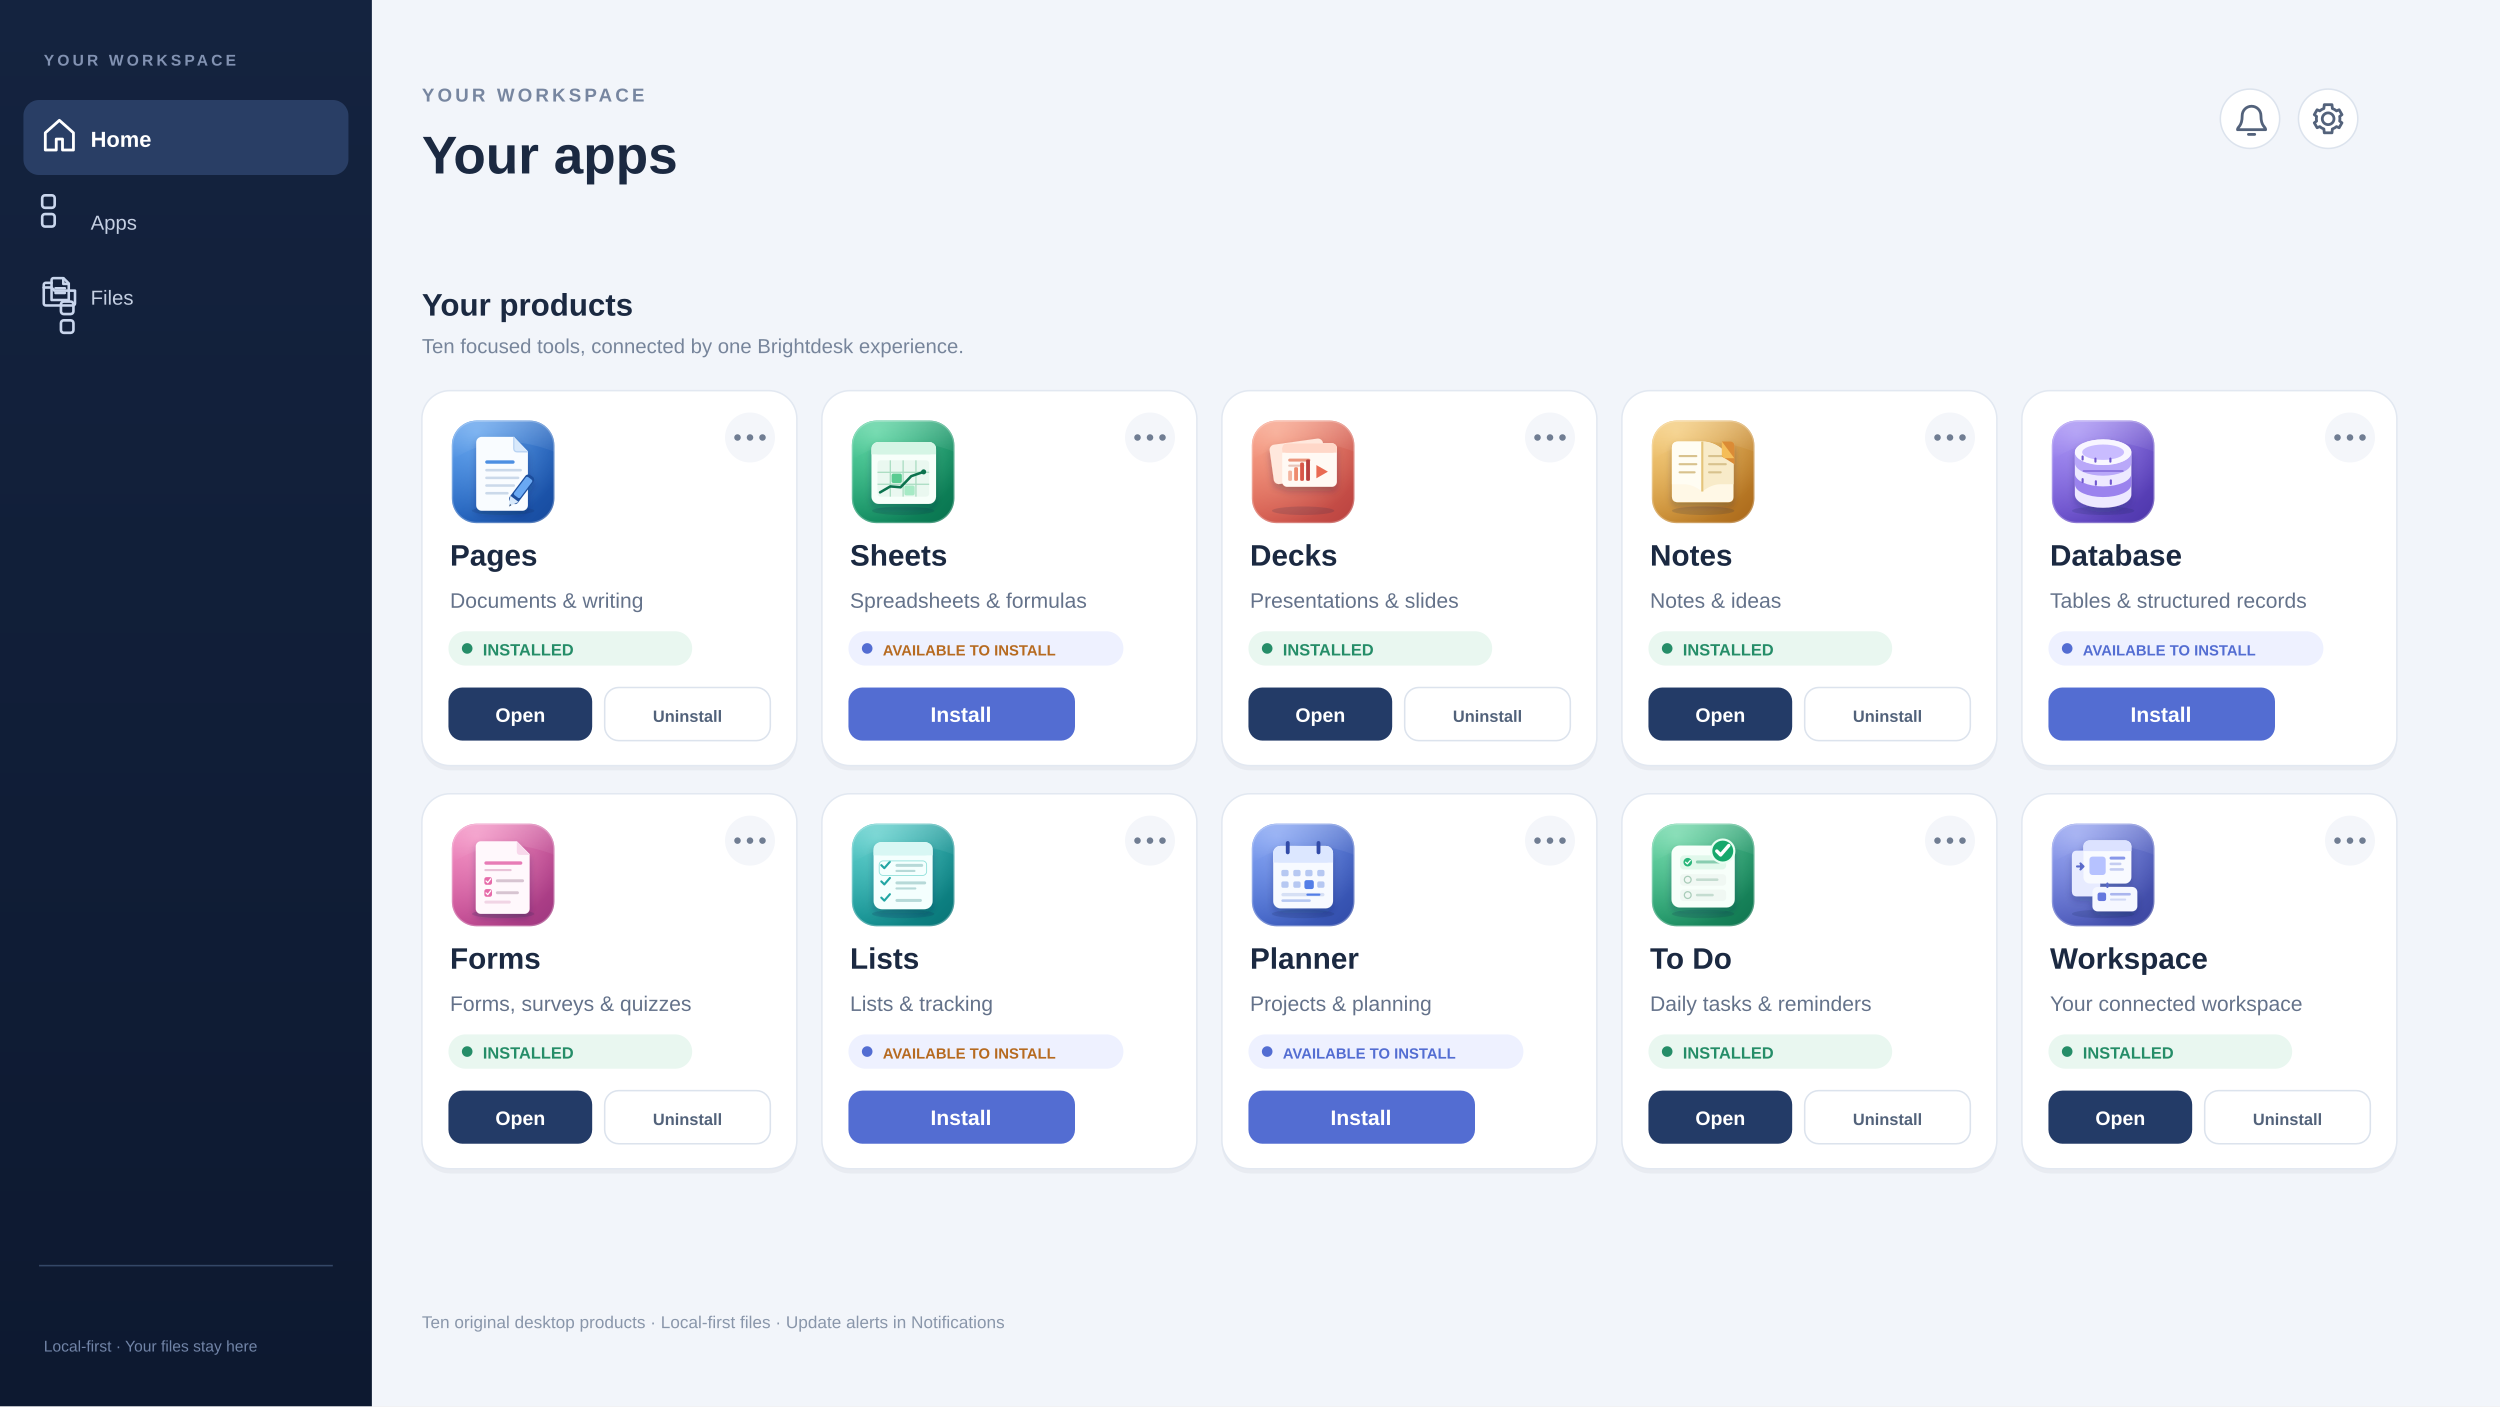
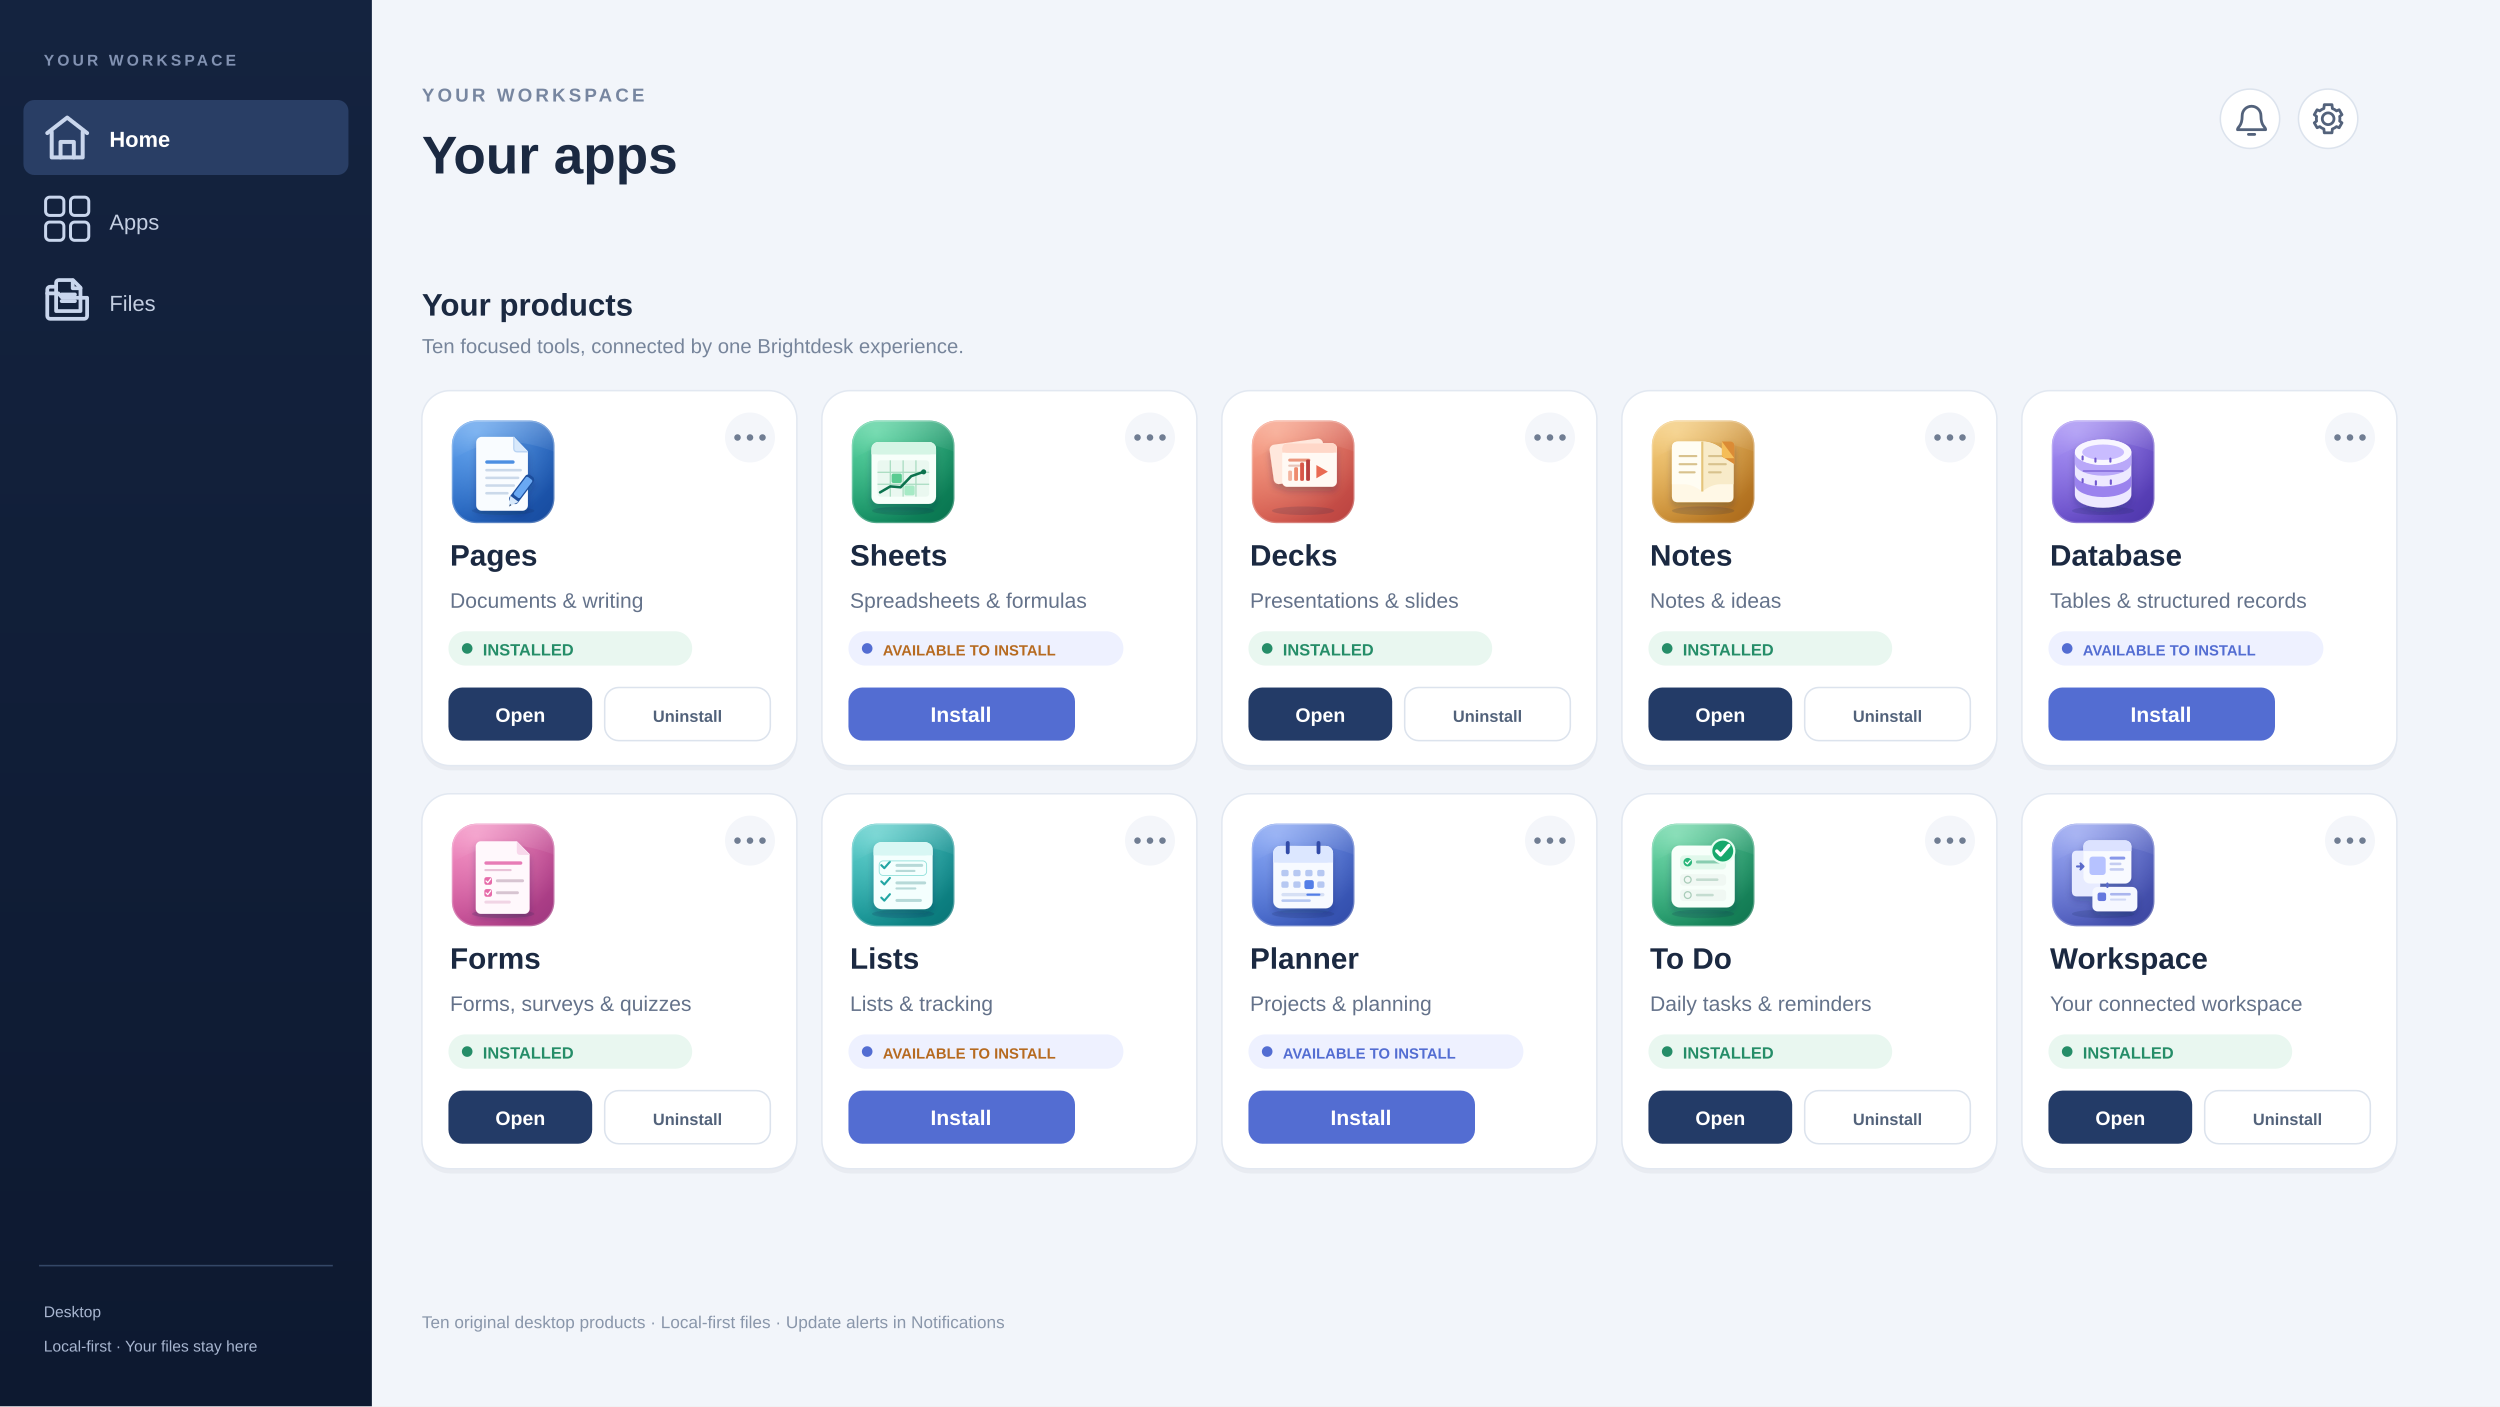
<svg xmlns="http://www.w3.org/2000/svg" width="1600" height="900" viewBox="0 0 1600 900" role="img" aria-labelledby="title desc">
  <defs>
    <linearGradient id="side" x1="0" y1="0" x2="0" y2="1">
      <stop stop-color="#14233F" />
      <stop offset="1" stop-color="#0D1930" />
    </linearGradient>
    <linearGradient id="banner" x1="0" y1="0" x2="1" y2="1">
      <stop stop-color="#E8F0FF" />
      <stop offset="1" stop-color="#F0ECFF" />
    </linearGradient>
    <filter id="shadow" x="-20%" y="-20%" width="140%" height="140%">
      <feDropShadow dx="0" dy="7" stdDeviation="14" flood-color="#1A2B4B" flood-opacity=".09" />
    </filter>
  </defs>
  <rect width="1600" height="900" fill="#F2F5FA" />
  <rect width="238" height="900" fill="url(#side)" />
  <text x="28" y="42" font-family="Arial, sans-serif" font-size="10" font-weight="700" letter-spacing="2" fill="#8292B2">YOUR WORKSPACE</text>
  <g id="sidebar-home">
-     <rect x="15" y="64" width="208" height="48" rx="10" fill="#293E65" />
-     <path d="M29 85l9-8 9 8v11h-7v-7h-4v7h-7z" fill="none" stroke="#FFFFFF" stroke-width="1.8" stroke-linecap="round" stroke-linejoin="round" />
-     <text x="58" y="94" font-family="Arial, sans-serif" font-size="14" font-weight="700" fill="#FFFFFF">Home</text>
+     <rect x="15" y="64" width="208" height="48" rx="7" fill="#293E65" />
+     <g id="home-navigation-icon" transform="translate(26 71) scale(1.4167)" fill="none" stroke="#C9D6ED" stroke-width="1.8" stroke-linecap="round" stroke-linejoin="round">
+       <path d="m3 10 9-7 9 7" />
+       <path d="M5 9.5V21h14V9.5" />
+       <path d="M9 21v-7h6v7" />
+     </g>
+     <text x="70" y="94" font-family="Arial, sans-serif" font-size="14" font-weight="700" fill="#FFFFFF">Home</text>
  </g>
  <g id="sidebar-applications">
-     <g id="apps-launcher-icon" fill="none" stroke="#C9D6ED" stroke-width="1.7">
-       <rect x="27" y="125" width="8" height="8" rx="1.8" />
-       <rect x="39" y="193" width="8" height="8" rx="1.8" />
-       <rect x="27" y="137" width="8" height="8" rx="1.8" />
-       <rect x="39" y="205" width="8" height="8" rx="1.8" />
-     </g>
-     <text x="58" y="147" font-family="Arial, sans-serif" font-size="13" fill="#C4CFE2">Apps</text>
+     <g id="apps-launcher-icon" transform="translate(26 123) scale(1.0625)" fill="none" stroke="#C9D6ED" stroke-width="1.8">
+       <rect x="3" y="3" width="11" height="11" rx="2.5" />
+       <rect x="18" y="3" width="11" height="11" rx="2.5" />
+       <rect x="3" y="18" width="11" height="11" rx="2.5" />
+       <rect x="18" y="18" width="11" height="11" rx="2.5" />
+     </g>
+     <text x="70" y="147" font-family="Arial, sans-serif" font-size="14" fill="#C4CFE2">Apps</text>
  </g>
  <g id="sidebar-files">
-     <g id="files-folder-documents-icon" transform="translate(26 175)" fill="none" stroke="#C9D6ED" stroke-width="1.65" stroke-linecap="round" stroke-linejoin="round">
+     <g id="files-folder-documents-icon" transform="translate(26 175) scale(1.4167)" fill="none" stroke="#C9D6ED" stroke-width="1.7" stroke-linecap="round" stroke-linejoin="round">
      <path data-role="document-stack" d="M7 8V4.2A1.2 1.2 0 0 1 8.2 3h6.4L18 6.4V17H7z" />
      <path d="M14.5 3.2v3.5H18M9.5 9.5h6M9.5 12.5h6" />
-       <path d="M2 9h5l1.8 2H22v8.2a1.3 1.3 0 0 1-1.3 1.3H3.3A1.3 1.3 0 0 1 2 19.2z" />
-       <path d="M2 9V7.3A1.3 1.3 0 0 1 3.3 6H7" />
-     </g>
-     <text x="58" y="195" font-family="Arial, sans-serif" font-size="13" fill="#C4CFE2">Files</text>
+       <path d="M3 9h5l1.8 2H21v8.2a1.3 1.3 0 0 1-1.3 1.3H4.3A1.3 1.3 0 0 1 3 19.2z" />
+       <path d="M3 9V7.3A1.3 1.3 0 0 1 4.3 6H7" />
+     </g>
+     <text x="70" y="199" font-family="Arial, sans-serif" font-size="14" fill="#C4CFE2">Files</text>
  </g>
  <path d="M25 810h188" stroke="#344766" />
-   <text x="28" y="865" font-family="Arial, sans-serif" font-size="10" fill="#7184A7">Local-first · Your files stay here</text>
+   <text x="28" y="843" font-family="Arial, sans-serif" font-size="10" fill="#A8B6D0">Desktop</text>
+   <text x="28" y="865" font-family="Arial, sans-serif" font-size="10" fill="#A8B6D0">Local-first · Your files stay here</text>
  <text x="270" y="65" font-family="Arial, sans-serif" font-size="12" font-weight="700" letter-spacing="2" fill="#7786A0">YOUR WORKSPACE</text>
  <text x="270" y="111" font-family="Arial, sans-serif" font-size="34" font-weight="700" fill="#1B2941">Your apps</text>
  <text x="270" y="202" font-family="Arial, sans-serif" font-size="20" font-weight="700" fill="#1B2941">Your products</text>
  <text x="270" y="226" font-family="Arial, sans-serif" font-size="13" fill="#77859B">Ten focused tools, connected by one Brightdesk experience.</text>
  <circle cx="1440" cy="76" r="19" fill="#FFFFFF" stroke="#DCE3ED" />
  <g id="notifications-bell" transform="translate(1429 65)" fill="none" stroke="#53627B" stroke-width="1.8" stroke-linecap="round" stroke-linejoin="round">
    <path d="M18 9a6 6 0 0 0-12 0c0 7-3 7-3 9h18c0-2-3-2-3-9Z" />
    <path d="M10 21h4" />
  </g>
  <circle cx="1490" cy="76" r="19" fill="#FFFFFF" stroke="#DCE3ED" />
  <g id="settings-cogwheel" transform="translate(1478 64)" fill="none" stroke="#53627B" stroke-width="1.8" stroke-linecap="round" stroke-linejoin="round">
    <path d="M12 8.25a3.75 3.75 0 1 0 0 7.5 3.75 3.75 0 0 0 0-7.5Z" />
    <path d="M19.4 13.5a7.7 7.7 0 0 0 0-3l1.45-1.12-1.8-3.12-1.72.7a7.7 7.7 0 0 0-2.6-1.5L14.45 3h-4.9l-.28 2.46a7.7 7.7 0 0 0-2.6 1.5l-1.72-.7-1.8 3.12L4.6 10.5a7.7 7.7 0 0 0 0 3l-1.45 1.12 1.8 3.12 1.72-.7a7.7 7.7 0 0 0 2.6 1.5L9.55 21h4.9l.28-2.46a7.7 7.7 0 0 0 2.6-1.5l1.72.7 1.8-3.12L19.4 13.5Z" />
  </g>
  <g transform="translate(0 -42)">
    <g>
      <rect x="270" y="295" width="240" height="240" rx="18" fill="#14233F" opacity=".05" />
      <rect x="270" y="292" width="240" height="240" rx="18" fill="#FFFFFF" stroke="#E2E8F1" />
      <svg x="287" y="309" width="70" height="70" viewBox="0 0 256 256">
        <defs>
          <linearGradient id="pages-bg" x1="0" y1="0" x2="1" y2="1">
            <stop offset="0" stop-color="#2B76D8" />
            <stop offset="1" stop-color="#174A9D" />
          </linearGradient>
          <radialGradient id="pages-light" cx="24%" cy="12%" r="90%">
            <stop offset="0" stop-color="#8BC5FF" stop-opacity=".65" />
            <stop offset="1" stop-color="#8BC5FF" stop-opacity="0" />
          </radialGradient>
          <linearGradient id="pages-glass" x1="0" y1="0" x2="0" y2="1">
            <stop offset="0" stop-color="#fff" stop-opacity=".21" />
            <stop offset="1" stop-color="#fff" stop-opacity="0" />
          </linearGradient>
          <filter id="pages-shadow" x="-30%" y="-30%" width="160%" height="180%">
            <feDropShadow dx="0" dy="10" stdDeviation="9" flood-color="#10234A" flood-opacity=".24" />
          </filter>
        </defs>
        <rect x="8" y="8" width="240" height="240" rx="58" fill="url(#pages-bg)" />
        <rect x="8" y="8" width="240" height="240" rx="58" fill="url(#pages-light)" />
        <path d="M66 9h124a58 58 0 0 1 58 58v14C173 52 93 43 9 100V67A58 58 0 0 1 66 9z" fill="url(#pages-glass)" />
        <rect x="9.5" y="9.5" width="237" height="237" rx="56.5" fill="none" stroke="#fff" stroke-opacity=".26" stroke-width="3" />
        <ellipse cx="128" cy="219" rx="73" ry="10" fill="#10234A" opacity=".15" />
        <g filter="url(#pages-shadow)">
          <path d="M78 46h75l33 34v126a13 13 0 0 1-13 13H78a13 13 0 0 1-13-13V59a13 13 0 0 1 13-13z" fill="#F9FCFF" />
          <path d="M153 46v28a7 7 0 0 0 7 7h26z" fill="#D9E9FB" />
          <path d="M153 46v28a7 7 0 0 0 7 7h26" fill="none" stroke="#B7D2F2" stroke-width="3" />
          <rect x="86" y="101" width="69" height="8" rx="4" fill="#4D8FE2" />
          <rect x="86" y="121" width="86" height="6" rx="3" fill="#CBD9EA" />
          <rect x="86" y="139" width="80" height="6" rx="3" fill="#CBD9EA" />
          <rect x="86" y="157" width="70" height="6" rx="3" fill="#CBD9EA" />
          <rect x="86" y="175" width="55" height="6" rx="3" fill="#CBD9EA" />
          <g transform="rotate(37 171 171)">
            <rect x="158" y="130" width="24" height="78" rx="9" fill="#1C4E9C" />
            <rect x="161" y="137" width="18" height="53" rx="4" fill="#6BA9F3" />
            <path d="M158 197h24l-12 22z" fill="#D7E8FA" />
            <path d="M169 213h4l-2 6z" fill="#243D65" />
          </g>
        </g>
      </svg>
      <circle cx="480" cy="322" r="16" fill="#F4F6FA" />
      <circle cx="472" cy="322" r="2.1" fill="#707D92" />
      <circle cx="480" cy="322" r="2.1" fill="#707D92" />
      <circle cx="488" cy="322" r="2.1" fill="#707D92" />
      <text x="288" y="404" font-family="Arial, sans-serif" font-size="19" font-weight="700" fill="#1B2941">Pages</text>
      <text x="288" y="431" font-family="Arial, sans-serif" font-size="13.5" fill="#64728A">Documents &amp; writing</text>
      <rect x="287" y="446" width="156" height="22" rx="11" fill="#E9F7F0" />
      <circle cx="299" cy="457" r="3.4" fill="#258D68" />
      <text x="309" y="461.5" font-family="Arial, sans-serif" font-size="10.5" font-weight="700" fill="#258D68">INSTALLED</text>
      <rect x="287" y="482" width="92" height="34" rx="9" fill="#233B67" />
      <text x="333" y="504" text-anchor="middle" font-family="Arial, sans-serif" font-size="12.5" font-weight="700" fill="#FFFFFF">Open</text>
      <rect x="387" y="482" width="106" height="34" rx="9" fill="#FFFFFF" stroke="#DCE3ED" />
      <text x="440" y="504" text-anchor="middle" font-family="Arial, sans-serif" font-size="10.5" font-weight="700" fill="#52627A">Uninstall</text>
    </g>
    <g>
      <rect x="526" y="295" width="240" height="240" rx="18" fill="#14233F" opacity=".05" />
      <rect x="526" y="292" width="240" height="240" rx="18" fill="#FFFFFF" stroke="#E2E8F1" />
      <svg x="543" y="309" width="70" height="70" viewBox="0 0 256 256">
        <defs>
          <linearGradient id="sheets-bg" x1="0" y1="0" x2="1" y2="1">
            <stop offset="0" stop-color="#21AD78" />
            <stop offset="1" stop-color="#08724E" />
          </linearGradient>
          <radialGradient id="sheets-light" cx="24%" cy="12%" r="90%">
            <stop offset="0" stop-color="#83F0BF" stop-opacity=".65" />
            <stop offset="1" stop-color="#83F0BF" stop-opacity="0" />
          </radialGradient>
          <linearGradient id="sheets-glass" x1="0" y1="0" x2="0" y2="1">
            <stop offset="0" stop-color="#fff" stop-opacity=".21" />
            <stop offset="1" stop-color="#fff" stop-opacity="0" />
          </linearGradient>
          <filter id="sheets-shadow" x="-30%" y="-30%" width="160%" height="180%">
            <feDropShadow dx="0" dy="10" stdDeviation="9" flood-color="#10234A" flood-opacity=".24" />
          </filter>
        </defs>
        <rect x="8" y="8" width="240" height="240" rx="58" fill="url(#sheets-bg)" />
        <rect x="8" y="8" width="240" height="240" rx="58" fill="url(#sheets-light)" />
        <path d="M66 9h124a58 58 0 0 1 58 58v14C173 52 93 43 9 100V67A58 58 0 0 1 66 9z" fill="url(#sheets-glass)" />
        <rect x="9.5" y="9.5" width="237" height="237" rx="56.5" fill="none" stroke="#fff" stroke-opacity=".26" stroke-width="3" />
        <ellipse cx="128" cy="219" rx="73" ry="10" fill="#10234A" opacity=".15" />
        <g filter="url(#sheets-shadow)">
          <rect x="54" y="58" width="151" height="145" rx="17" fill="#F7FFFA" />
          <rect x="54" y="58" width="151" height="29" rx="17" fill="#D5F5E5" />
          <path d="M54 75v12h151V75" fill="#D5F5E5" />
          <rect x="68" y="101" width="121" height="85" rx="7" fill="#EAF8F0" />
          <path d="M98 101v85M128 101v85M158 101v85M68 129h121M68 157h121" stroke="#A9DCC1" stroke-width="3" />
          <rect x="101" y="132" width="24" height="22" rx="4" fill="#5ACB91" />
          <rect x="131" y="160" width="24" height="23" rx="4" fill="#A6EAC5" />
          <path d="M74 176l24-14 24 2 25-26 29-10" fill="none" stroke="#08724E" stroke-width="6" stroke-linecap="round" stroke-linejoin="round" />
          <circle cx="176" cy="128" r="6" fill="#08724E" />
        </g>
      </svg>
      <circle cx="736" cy="322" r="16" fill="#F4F6FA" />
      <circle cx="728" cy="322" r="2.1" fill="#707D92" />
      <circle cx="736" cy="322" r="2.1" fill="#707D92" />
      <circle cx="744" cy="322" r="2.1" fill="#707D92" />
      <text x="544" y="404" font-family="Arial, sans-serif" font-size="19" font-weight="700" fill="#1B2941">Sheets</text>
      <text x="544" y="431" font-family="Arial, sans-serif" font-size="13.5" fill="#64728A">Spreadsheets &amp; formulas</text>
      <rect x="543" y="446" width="176" height="22" rx="11" fill="#EEF1FF" />
      <circle cx="555" cy="457" r="3.4" fill="#536DD2" />
      <text x="565" y="461.5" font-family="Arial, sans-serif" font-size="9.5" font-weight="700" fill="#B66A20">AVAILABLE TO INSTALL</text>
      <rect x="543" y="482" width="145" height="34" rx="9" fill="#536DD2" />
      <text x="615" y="504" text-anchor="middle" font-family="Arial, sans-serif" font-size="13.5" font-weight="700" fill="#FFFFFF">Install</text>
    </g>
    <g>
      <rect x="782" y="295" width="240" height="240" rx="18" fill="#14233F" opacity=".05" />
      <rect x="782" y="292" width="240" height="240" rx="18" fill="#FFFFFF" stroke="#E2E8F1" />
      <svg x="799" y="309" width="70" height="70" viewBox="0 0 256 256">
        <defs>
          <linearGradient id="decks-bg" x1="0" y1="0" x2="1" y2="1">
            <stop offset="0" stop-color="#F17A62" />
            <stop offset="1" stop-color="#B9413F" />
          </linearGradient>
          <radialGradient id="decks-light" cx="24%" cy="12%" r="90%">
            <stop offset="0" stop-color="#FFC1A6" stop-opacity=".65" />
            <stop offset="1" stop-color="#FFC1A6" stop-opacity="0" />
          </radialGradient>
          <linearGradient id="decks-glass" x1="0" y1="0" x2="0" y2="1">
            <stop offset="0" stop-color="#fff" stop-opacity=".21" />
            <stop offset="1" stop-color="#fff" stop-opacity="0" />
          </linearGradient>
          <filter id="decks-shadow" x="-30%" y="-30%" width="160%" height="180%">
            <feDropShadow dx="0" dy="10" stdDeviation="9" flood-color="#10234A" flood-opacity=".24" />
          </filter>
        </defs>
        <rect x="8" y="8" width="240" height="240" rx="58" fill="url(#decks-bg)" />
        <rect x="8" y="8" width="240" height="240" rx="58" fill="url(#decks-light)" />
        <path d="M66 9h124a58 58 0 0 1 58 58v14C173 52 93 43 9 100V67A58 58 0 0 1 66 9z" fill="url(#decks-glass)" />
        <rect x="9.5" y="9.5" width="237" height="237" rx="56.5" fill="none" stroke="#fff" stroke-opacity=".26" stroke-width="3" />
        <ellipse cx="128" cy="219" rx="73" ry="10" fill="#10234A" opacity=".15" />
        <g filter="url(#decks-shadow)">
          <rect x="48" y="66" width="126" height="93" rx="12" fill="#FFE8DD" transform="rotate(-8 48 66)" />
          <rect x="79" y="61" width="128" height="102" rx="12" fill="#FFF9F4" />
          <rect x="79" y="61" width="128" height="22" rx="12" fill="#FFD7C8" />
          <path d="M79 72h128v11H79z" fill="#FFD7C8" />
          <rect x="93" y="97" width="52" height="7" rx="3.5" fill="#EB967D" />
          <rect x="93" y="111" width="38" height="5" rx="2.5" fill="#E8C6BA" />
          <path d="M159 143v-31l27 15.5z" fill="#E96B52" />
          <rect x="93" y="125" width="9" height="24" rx="3" fill="#F3B49F" />
          <rect x="107" y="117" width="9" height="32" rx="3" fill="#EE8A6C" />
          <rect x="121" y="106" width="9" height="43" rx="3" fill="#D95748" />
          <rect x="135" y="99" width="9" height="50" rx="3" fill="#B9413F" />
        </g>
      </svg>
      <circle cx="992" cy="322" r="16" fill="#F4F6FA" />
      <circle cx="984" cy="322" r="2.1" fill="#707D92" />
      <circle cx="992" cy="322" r="2.1" fill="#707D92" />
      <circle cx="1000" cy="322" r="2.1" fill="#707D92" />
      <text x="800" y="404" font-family="Arial, sans-serif" font-size="19" font-weight="700" fill="#1B2941">Decks</text>
      <text x="800" y="431" font-family="Arial, sans-serif" font-size="13.5" fill="#64728A">Presentations &amp; slides</text>
      <rect x="799" y="446" width="156" height="22" rx="11" fill="#E9F7F0" />
      <circle cx="811" cy="457" r="3.4" fill="#258D68" />
      <text x="821" y="461.5" font-family="Arial, sans-serif" font-size="10.5" font-weight="700" fill="#258D68">INSTALLED</text>
      <rect x="799" y="482" width="92" height="34" rx="9" fill="#233B67" />
      <text x="845" y="504" text-anchor="middle" font-family="Arial, sans-serif" font-size="12.5" font-weight="700" fill="#FFFFFF">Open</text>
      <rect x="899" y="482" width="106" height="34" rx="9" fill="#FFFFFF" stroke="#DCE3ED" />
      <text x="952" y="504" text-anchor="middle" font-family="Arial, sans-serif" font-size="10.5" font-weight="700" fill="#52627A">Uninstall</text>
    </g>
    <g>
      <rect x="1038" y="295" width="240" height="240" rx="18" fill="#14233F" opacity=".05" />
      <rect x="1038" y="292" width="240" height="240" rx="18" fill="#FFFFFF" stroke="#E2E8F1" />
      <svg x="1055" y="309" width="70" height="70" viewBox="0 0 256 256">
        <defs>
          <linearGradient id="notes-bg" x1="0" y1="0" x2="1" y2="1">
            <stop offset="0" stop-color="#EAB34F" />
            <stop offset="1" stop-color="#A96719" />
          </linearGradient>
          <radialGradient id="notes-light" cx="24%" cy="12%" r="90%">
            <stop offset="0" stop-color="#FFE2A0" stop-opacity=".65" />
            <stop offset="1" stop-color="#FFE2A0" stop-opacity="0" />
          </radialGradient>
          <linearGradient id="notes-glass" x1="0" y1="0" x2="0" y2="1">
            <stop offset="0" stop-color="#fff" stop-opacity=".21" />
            <stop offset="1" stop-color="#fff" stop-opacity="0" />
          </linearGradient>
          <filter id="notes-shadow" x="-30%" y="-30%" width="160%" height="180%">
            <feDropShadow dx="0" dy="10" stdDeviation="9" flood-color="#10234A" flood-opacity=".24" />
          </filter>
        </defs>
        <rect x="8" y="8" width="240" height="240" rx="58" fill="url(#notes-bg)" />
        <rect x="8" y="8" width="240" height="240" rx="58" fill="url(#notes-light)" />
        <path d="M66 9h124a58 58 0 0 1 58 58v14C173 52 93 43 9 100V67A58 58 0 0 1 66 9z" fill="url(#notes-glass)" />
        <rect x="9.5" y="9.5" width="237" height="237" rx="56.5" fill="none" stroke="#fff" stroke-opacity=".26" stroke-width="3" />
        <ellipse cx="128" cy="219" rx="73" ry="10" fill="#10234A" opacity=".15" />
        <g filter="url(#notes-shadow)">
          <path d="M55 72q0-15 15-15h55q26 0 48 18l26 20v91q0 13-13 13H69q-14 0-14-14z" fill="#FFF8E6" />
          <path d="M126 57v117q-22-17-42-17H55V72q0-15 15-15z" fill="#FFFDF3" />
          <path d="M126 57v117q22-17 42-17h31V95l-26-20q-22-18-47-18z" fill="#F8EBC9" />
          <path d="M126 57v117" stroke="#E5C47A" stroke-width="5" />
          <path d="M73 91h39M73 110h39M73 129h35M142 91h39M142 110h39M142 129h27" stroke="#D8C28D" stroke-width="5" stroke-linecap="round" />
          <path d="M172 57h20a9 9 0 0 1 9 9v44l-29-18z" fill="#DB8B36" />
          <path d="M172 57v31a8 8 0 0 0 8 8h21" fill="#F5BD58" />
        </g>
      </svg>
      <circle cx="1248" cy="322" r="16" fill="#F4F6FA" />
      <circle cx="1240" cy="322" r="2.1" fill="#707D92" />
      <circle cx="1248" cy="322" r="2.1" fill="#707D92" />
      <circle cx="1256" cy="322" r="2.1" fill="#707D92" />
      <text x="1056" y="404" font-family="Arial, sans-serif" font-size="19" font-weight="700" fill="#1B2941">Notes</text>
      <text x="1056" y="431" font-family="Arial, sans-serif" font-size="13.5" fill="#64728A">Notes &amp; ideas</text>
      <rect x="1055" y="446" width="156" height="22" rx="11" fill="#E9F7F0" />
      <circle cx="1067" cy="457" r="3.4" fill="#258D68" />
      <text x="1077" y="461.5" font-family="Arial, sans-serif" font-size="10.5" font-weight="700" fill="#258D68">INSTALLED</text>
      <rect x="1055" y="482" width="92" height="34" rx="9" fill="#233B67" />
      <text x="1101" y="504" text-anchor="middle" font-family="Arial, sans-serif" font-size="12.5" font-weight="700" fill="#FFFFFF">Open</text>
      <rect x="1155" y="482" width="106" height="34" rx="9" fill="#FFFFFF" stroke="#DCE3ED" />
      <text x="1208" y="504" text-anchor="middle" font-family="Arial, sans-serif" font-size="10.5" font-weight="700" fill="#52627A">Uninstall</text>
    </g>
    <g>
      <rect x="1294" y="295" width="240" height="240" rx="18" fill="#14233F" opacity=".05" />
      <rect x="1294" y="292" width="240" height="240" rx="18" fill="#FFFFFF" stroke="#E2E8F1" />
      <svg x="1311" y="309" width="70" height="70" viewBox="0 0 256 256">
        <defs>
          <linearGradient id="database-bg" x1="0" y1="0" x2="1" y2="1">
            <stop offset="0" stop-color="#8666E9" />
            <stop offset="1" stop-color="#4C35A9" />
          </linearGradient>
          <radialGradient id="database-light" cx="24%" cy="12%" r="90%">
            <stop offset="0" stop-color="#C0B2FF" stop-opacity=".65" />
            <stop offset="1" stop-color="#C0B2FF" stop-opacity="0" />
          </radialGradient>
          <linearGradient id="database-glass" x1="0" y1="0" x2="0" y2="1">
            <stop offset="0" stop-color="#fff" stop-opacity=".21" />
            <stop offset="1" stop-color="#fff" stop-opacity="0" />
          </linearGradient>
          <filter id="database-shadow" x="-30%" y="-30%" width="160%" height="180%">
            <feDropShadow dx="0" dy="10" stdDeviation="9" flood-color="#10234A" flood-opacity=".24" />
          </filter>
        </defs>
        <rect x="8" y="8" width="240" height="240" rx="58" fill="url(#database-bg)" />
        <rect x="8" y="8" width="240" height="240" rx="58" fill="url(#database-light)" />
        <path d="M66 9h124a58 58 0 0 1 58 58v14C173 52 93 43 9 100V67A58 58 0 0 1 66 9z" fill="url(#database-glass)" />
        <rect x="9.5" y="9.5" width="237" height="237" rx="56.5" fill="none" stroke="#fff" stroke-opacity=".26" stroke-width="3" />
        <ellipse cx="128" cy="219" rx="73" ry="10" fill="#10234A" opacity=".15" />
        <g filter="url(#database-shadow)">
          <path d="M62 82c0-17 30-30 66-30s66 13 66 30v99c0 18-30 31-66 31s-66-13-66-31z" fill="#EDE9FF" />
          <path d="M62 82c0 17 30 30 66 30s66-13 66-30v25c0 17-30 30-66 30s-66-13-66-30z" fill="#B9A8F9" />
          <path d="M62 132c0 17 30 30 66 30s66-13 66-30v25c0 17-30 30-66 30s-66-13-66-30z" fill="#9B83EE" />
          <ellipse cx="128" cy="82" rx="66" ry="30" fill="#F8F6FF" />
          <ellipse cx="128" cy="82" rx="49" ry="18" fill="#C9BCFF" />
          <path d="M80 92v7m30-2v7m35-7v7m-65 41v7m31-2v8m35-10v8" stroke="#7058D0" stroke-width="5" stroke-linecap="round" />
          <path d="M82 126h92" stroke="#7158CF" stroke-width="4" stroke-linecap="round" opacity=".7" />
        </g>
      </svg>
      <circle cx="1504" cy="322" r="16" fill="#F4F6FA" />
      <circle cx="1496" cy="322" r="2.1" fill="#707D92" />
      <circle cx="1504" cy="322" r="2.1" fill="#707D92" />
      <circle cx="1512" cy="322" r="2.1" fill="#707D92" />
      <text x="1312" y="404" font-family="Arial, sans-serif" font-size="19" font-weight="700" fill="#1B2941">Database</text>
      <text x="1312" y="431" font-family="Arial, sans-serif" font-size="13.5" fill="#64728A">Tables &amp; structured records</text>
      <rect x="1311" y="446" width="176" height="22" rx="11" fill="#EEF1FF" />
      <circle cx="1323" cy="457" r="3.4" fill="#536DD2" />
      <text x="1333" y="461.5" font-family="Arial, sans-serif" font-size="9.5" font-weight="700" fill="#536DD2">AVAILABLE TO INSTALL</text>
      <rect x="1311" y="482" width="145" height="34" rx="9" fill="#536DD2" />
      <text x="1383" y="504" text-anchor="middle" font-family="Arial, sans-serif" font-size="13.5" font-weight="700" fill="#FFFFFF">Install</text>
    </g>
    <g>
      <rect x="270" y="553" width="240" height="240" rx="18" fill="#14233F" opacity=".05" />
      <rect x="270" y="550" width="240" height="240" rx="18" fill="#FFFFFF" stroke="#E2E8F1" />
      <svg x="287" y="567" width="70" height="70" viewBox="0 0 256 256">
        <defs>
          <linearGradient id="forms-bg" x1="0" y1="0" x2="1" y2="1">
            <stop offset="0" stop-color="#E65FA5" />
            <stop offset="1" stop-color="#9D367F" />
          </linearGradient>
          <radialGradient id="forms-light" cx="24%" cy="12%" r="90%">
            <stop offset="0" stop-color="#FFB6DA" stop-opacity=".65" />
            <stop offset="1" stop-color="#FFB6DA" stop-opacity="0" />
          </radialGradient>
          <linearGradient id="forms-glass" x1="0" y1="0" x2="0" y2="1">
            <stop offset="0" stop-color="#fff" stop-opacity=".21" />
            <stop offset="1" stop-color="#fff" stop-opacity="0" />
          </linearGradient>
          <filter id="forms-shadow" x="-30%" y="-30%" width="160%" height="180%">
            <feDropShadow dx="0" dy="10" stdDeviation="9" flood-color="#10234A" flood-opacity=".24" />
          </filter>
        </defs>
        <rect x="8" y="8" width="240" height="240" rx="58" fill="url(#forms-bg)" />
        <rect x="8" y="8" width="240" height="240" rx="58" fill="url(#forms-light)" />
        <path d="M66 9h124a58 58 0 0 1 58 58v14C173 52 93 43 9 100V67A58 58 0 0 1 66 9z" fill="url(#forms-glass)" />
        <rect x="9.5" y="9.5" width="237" height="237" rx="56.5" fill="none" stroke="#fff" stroke-opacity=".26" stroke-width="3" />
        <ellipse cx="128" cy="219" rx="73" ry="10" fill="#10234A" opacity=".15" />
        <g filter="url(#forms-shadow)">
          <path d="M76 49h84l30 30v128a12 12 0 0 1-12 12H76a12 12 0 0 1-12-12V61a12 12 0 0 1 12-12z" fill="#FFF8FC" />
          <path d="M160 49v25a7 7 0 0 0 7 7h23" fill="#F8D8EB" />
          <rect x="84" y="96" width="89" height="8" rx="4" fill="#E77CB6" />
          <rect x="84" y="114" width="64" height="5" rx="2.5" fill="#E9C3D8" />
          <g>
            <rect x="84" y="133" width="18" height="18" rx="5" fill="#E66AA9" />
            <path d="m88 142 4 4 7-9" fill="none" stroke="#fff" stroke-width="3" stroke-linecap="round" stroke-linejoin="round" />
            <rect x="111" y="138" width="66" height="7" rx="3.5" fill="#D7C4D1" />
            <rect x="84" y="161" width="18" height="18" rx="5" fill="#E66AA9" />
            <path d="m88 170 4 4 7-9" fill="none" stroke="#fff" stroke-width="3" stroke-linecap="round" stroke-linejoin="round" />
            <rect x="111" y="166" width="54" height="7" rx="3.5" fill="#D7C4D1" />
          </g>
          <rect x="84" y="188" width="62" height="7" rx="3.5" fill="#F1D5E5" />
        </g>
      </svg>
      <circle cx="480" cy="580" r="16" fill="#F4F6FA" />
      <circle cx="472" cy="580" r="2.1" fill="#707D92" />
      <circle cx="480" cy="580" r="2.1" fill="#707D92" />
      <circle cx="488" cy="580" r="2.1" fill="#707D92" />
      <text x="288" y="662" font-family="Arial, sans-serif" font-size="19" font-weight="700" fill="#1B2941">Forms</text>
      <text x="288" y="689" font-family="Arial, sans-serif" font-size="13.5" fill="#64728A">Forms, surveys &amp; quizzes</text>
      <rect x="287" y="704" width="156" height="22" rx="11" fill="#E9F7F0" />
      <circle cx="299" cy="715" r="3.4" fill="#258D68" />
      <text x="309" y="719.5" font-family="Arial, sans-serif" font-size="10.5" font-weight="700" fill="#258D68">INSTALLED</text>
      <rect x="287" y="740" width="92" height="34" rx="9" fill="#233B67" />
      <text x="333" y="762" text-anchor="middle" font-family="Arial, sans-serif" font-size="12.5" font-weight="700" fill="#FFFFFF">Open</text>
      <rect x="387" y="740" width="106" height="34" rx="9" fill="#FFFFFF" stroke="#DCE3ED" />
      <text x="440" y="762" text-anchor="middle" font-family="Arial, sans-serif" font-size="10.5" font-weight="700" fill="#52627A">Uninstall</text>
    </g>
    <g>
      <rect x="526" y="553" width="240" height="240" rx="18" fill="#14233F" opacity=".05" />
      <rect x="526" y="550" width="240" height="240" rx="18" fill="#FFFFFF" stroke="#E2E8F1" />
      <svg x="543" y="567" width="70" height="70" viewBox="0 0 256 256">
        <defs>
          <linearGradient id="lists-bg" x1="0" y1="0" x2="1" y2="1">
            <stop offset="0" stop-color="#21AFAF" />
            <stop offset="1" stop-color="#087476" />
          </linearGradient>
          <radialGradient id="lists-light" cx="24%" cy="12%" r="90%">
            <stop offset="0" stop-color="#8CE7E2" stop-opacity=".65" />
            <stop offset="1" stop-color="#8CE7E2" stop-opacity="0" />
          </radialGradient>
          <linearGradient id="lists-glass" x1="0" y1="0" x2="0" y2="1">
            <stop offset="0" stop-color="#fff" stop-opacity=".21" />
            <stop offset="1" stop-color="#fff" stop-opacity="0" />
          </linearGradient>
          <filter id="lists-shadow" x="-30%" y="-30%" width="160%" height="180%">
            <feDropShadow dx="0" dy="10" stdDeviation="9" flood-color="#10234A" flood-opacity=".24" />
          </filter>
        </defs>
        <rect x="8" y="8" width="240" height="240" rx="58" fill="url(#lists-bg)" />
        <rect x="8" y="8" width="240" height="240" rx="58" fill="url(#lists-light)" />
        <path d="M66 9h124a58 58 0 0 1 58 58v14C173 52 93 43 9 100V67A58 58 0 0 1 66 9z" fill="url(#lists-glass)" />
        <rect x="9.5" y="9.5" width="237" height="237" rx="56.5" fill="none" stroke="#fff" stroke-opacity=".26" stroke-width="3" />
        <ellipse cx="128" cy="219" rx="73" ry="10" fill="#10234A" opacity=".15" />
        <g filter="url(#lists-shadow)">
          <rect x="59" y="51" width="138" height="157" rx="19" fill="#F4FFFE" />
          <rect x="59" y="51" width="138" height="31" rx="19" fill="#D8F7F4" />
          <path d="M59 70h138v12H59z" fill="#D8F7F4" />
          <g fill="none" stroke="#20A5A3" stroke-width="5" stroke-linecap="round" stroke-linejoin="round">
            <path d="m77 105 7 7 13-15m-20 46 7 7 13-15m-20 46 7 7 13-15" />
          </g>
          <g fill="#B6D9D8">
            <rect x="110" y="102" width="65" height="7" rx="3.5" />
            <rect x="110" y="116" width="47" height="5" rx="2.5" />
            <rect x="110" y="143" width="72" height="7" rx="3.5" />
            <rect x="110" y="157" width="49" height="5" rx="2.5" />
            <rect x="110" y="184" width="62" height="7" rx="3.5" />
          </g>
          <rect x="72" y="95" width="111" height="34" rx="9" fill="none" stroke="#8FE0DA" stroke-width="2" />
        </g>
      </svg>
      <circle cx="736" cy="580" r="16" fill="#F4F6FA" />
      <circle cx="728" cy="580" r="2.1" fill="#707D92" />
      <circle cx="736" cy="580" r="2.1" fill="#707D92" />
      <circle cx="744" cy="580" r="2.1" fill="#707D92" />
      <text x="544" y="662" font-family="Arial, sans-serif" font-size="19" font-weight="700" fill="#1B2941">Lists</text>
      <text x="544" y="689" font-family="Arial, sans-serif" font-size="13.5" fill="#64728A">Lists &amp; tracking</text>
      <rect x="543" y="704" width="176" height="22" rx="11" fill="#EEF1FF" />
      <circle cx="555" cy="715" r="3.4" fill="#536DD2" />
      <text x="565" y="719.5" font-family="Arial, sans-serif" font-size="9.5" font-weight="700" fill="#B66A20">AVAILABLE TO INSTALL</text>
      <rect x="543" y="740" width="145" height="34" rx="9" fill="#536DD2" />
      <text x="615" y="762" text-anchor="middle" font-family="Arial, sans-serif" font-size="13.5" font-weight="700" fill="#FFFFFF">Install</text>
    </g>
    <g>
      <rect x="782" y="553" width="240" height="240" rx="18" fill="#14233F" opacity=".05" />
      <rect x="782" y="550" width="240" height="240" rx="18" fill="#FFFFFF" stroke="#E2E8F1" />
      <svg x="799" y="567" width="70" height="70" viewBox="0 0 256 256">
        <defs>
          <linearGradient id="planner-bg" x1="0" y1="0" x2="1" y2="1">
            <stop offset="0" stop-color="#567FE5" />
            <stop offset="1" stop-color="#314BA8" />
          </linearGradient>
          <radialGradient id="planner-light" cx="24%" cy="12%" r="90%">
            <stop offset="0" stop-color="#A7C0FF" stop-opacity=".65" />
            <stop offset="1" stop-color="#A7C0FF" stop-opacity="0" />
          </radialGradient>
          <linearGradient id="planner-glass" x1="0" y1="0" x2="0" y2="1">
            <stop offset="0" stop-color="#fff" stop-opacity=".21" />
            <stop offset="1" stop-color="#fff" stop-opacity="0" />
          </linearGradient>
          <filter id="planner-shadow" x="-30%" y="-30%" width="160%" height="180%">
            <feDropShadow dx="0" dy="10" stdDeviation="9" flood-color="#10234A" flood-opacity=".24" />
          </filter>
        </defs>
        <rect x="8" y="8" width="240" height="240" rx="58" fill="url(#planner-bg)" />
        <rect x="8" y="8" width="240" height="240" rx="58" fill="url(#planner-light)" />
        <path d="M66 9h124a58 58 0 0 1 58 58v14C173 52 93 43 9 100V67A58 58 0 0 1 66 9z" fill="url(#planner-glass)" />
        <rect x="9.5" y="9.5" width="237" height="237" rx="56.5" fill="none" stroke="#fff" stroke-opacity=".26" stroke-width="3" />
        <ellipse cx="128" cy="219" rx="73" ry="10" fill="#10234A" opacity=".15" />
        <g filter="url(#planner-shadow)">
          <rect x="58" y="60" width="140" height="146" rx="17" fill="#F7FAFF" />
          <rect x="58" y="60" width="140" height="39" rx="17" fill="#DCE7FF" />
          <path d="M58 82h140v17H58z" fill="#DCE7FF" />
          <path d="M92 53v22m72-22v22" stroke="#314BA8" stroke-width="9" stroke-linecap="round" />
          <g fill="#B6C8F2">
            <rect x="77" y="116" width="17" height="15" rx="4" />
            <rect x="105" y="116" width="17" height="15" rx="4" />
            <rect x="133" y="116" width="17" height="15" rx="4" />
            <rect x="161" y="116" width="17" height="15" rx="4" />
            <rect x="77" y="143" width="17" height="15" rx="4" />
            <rect x="105" y="143" width="17" height="15" rx="4" />
            <rect x="161" y="143" width="17" height="15" rx="4" />
          </g>
          <rect x="131" y="140" width="22" height="21" rx="5" fill="#537EE7" />
          <rect x="77" y="170" width="101" height="8" rx="4" fill="#D6E0F5" />
          <rect x="77" y="185" width="69" height="6" rx="3" fill="#B6C8F2" />
          <path d="M138 174h28" stroke="#537EE7" stroke-width="5" stroke-linecap="round" />
        </g>
      </svg>
      <circle cx="992" cy="580" r="16" fill="#F4F6FA" />
      <circle cx="984" cy="580" r="2.1" fill="#707D92" />
      <circle cx="992" cy="580" r="2.1" fill="#707D92" />
      <circle cx="1000" cy="580" r="2.1" fill="#707D92" />
      <text x="800" y="662" font-family="Arial, sans-serif" font-size="19" font-weight="700" fill="#1B2941">Planner</text>
      <text x="800" y="689" font-family="Arial, sans-serif" font-size="13.5" fill="#64728A">Projects &amp; planning</text>
      <rect x="799" y="704" width="176" height="22" rx="11" fill="#EEF1FF" />
      <circle cx="811" cy="715" r="3.4" fill="#536DD2" />
      <text x="821" y="719.5" font-family="Arial, sans-serif" font-size="9.5" font-weight="700" fill="#536DD2">AVAILABLE TO INSTALL</text>
      <rect x="799" y="740" width="145" height="34" rx="9" fill="#536DD2" />
      <text x="871" y="762" text-anchor="middle" font-family="Arial, sans-serif" font-size="13.5" font-weight="700" fill="#FFFFFF">Install</text>
    </g>
    <g>
      <rect x="1038" y="553" width="240" height="240" rx="18" fill="#14233F" opacity=".05" />
      <rect x="1038" y="550" width="240" height="240" rx="18" fill="#FFFFFF" stroke="#E2E8F1" />
      <svg x="1055" y="567" width="70" height="70" viewBox="0 0 256 256">
        <defs>
          <linearGradient id="to-do-bg" x1="0" y1="0" x2="1" y2="1">
            <stop offset="0" stop-color="#32B981" />
            <stop offset="1" stop-color="#10744F" />
          </linearGradient>
          <radialGradient id="to-do-light" cx="24%" cy="12%" r="90%">
            <stop offset="0" stop-color="#9CF0C7" stop-opacity=".65" />
            <stop offset="1" stop-color="#9CF0C7" stop-opacity="0" />
          </radialGradient>
          <linearGradient id="to-do-glass" x1="0" y1="0" x2="0" y2="1">
            <stop offset="0" stop-color="#fff" stop-opacity=".21" />
            <stop offset="1" stop-color="#fff" stop-opacity="0" />
          </linearGradient>
          <filter id="to-do-shadow" x="-30%" y="-30%" width="160%" height="180%">
            <feDropShadow dx="0" dy="10" stdDeviation="9" flood-color="#10234A" flood-opacity=".24" />
          </filter>
        </defs>
        <rect x="8" y="8" width="240" height="240" rx="58" fill="url(#to-do-bg)" />
        <rect x="8" y="8" width="240" height="240" rx="58" fill="url(#to-do-light)" />
        <path d="M66 9h124a58 58 0 0 1 58 58v14C173 52 93 43 9 100V67A58 58 0 0 1 66 9z" fill="url(#to-do-glass)" />
        <rect x="9.5" y="9.5" width="237" height="237" rx="56.5" fill="none" stroke="#fff" stroke-opacity=".26" stroke-width="3" />
        <ellipse cx="128" cy="219" rx="73" ry="10" fill="#10234A" opacity=".15" />
        <g filter="url(#to-do-shadow)">
          <rect x="54" y="59" width="148" height="145" rx="19" fill="#F7FFFA" />
          <rect x="74" y="82" width="108" height="33" rx="9" fill="#E1F8EB" />
          <circle cx="92" cy="98" r="10" fill="#29B67A" />
          <path d="m87 98 4 4 7-8" fill="none" stroke="#fff" stroke-width="3" stroke-linecap="round" stroke-linejoin="round" />
          <rect x="111" y="94" width="57" height="7" rx="3.5" fill="#88CDB0" />
          <rect x="74" y="126" width="108" height="27" rx="8" fill="#F0F8F3" />
          <circle cx="92" cy="139" r="8" fill="none" stroke="#A9CCB9" stroke-width="3" />
          <rect x="111" y="136" width="53" height="6" rx="3" fill="#C4DCD0" />
          <rect x="74" y="162" width="108" height="27" rx="8" fill="#F0F8F3" />
          <circle cx="92" cy="175" r="8" fill="none" stroke="#A9CCB9" stroke-width="3" />
          <rect x="111" y="172" width="42" height="6" rx="3" fill="#C4DCD0" />
          <circle cx="174" cy="72" r="27" fill="#19A86C" stroke="#E9FFF2" stroke-width="5" />
          <path d="m160 72 9 9 19-22" fill="none" stroke="#fff" stroke-width="8" stroke-linecap="round" stroke-linejoin="round" />
        </g>
      </svg>
      <circle cx="1248" cy="580" r="16" fill="#F4F6FA" />
      <circle cx="1240" cy="580" r="2.1" fill="#707D92" />
      <circle cx="1248" cy="580" r="2.1" fill="#707D92" />
      <circle cx="1256" cy="580" r="2.1" fill="#707D92" />
      <text x="1056" y="662" font-family="Arial, sans-serif" font-size="19" font-weight="700" fill="#1B2941">To Do</text>
      <text x="1056" y="689" font-family="Arial, sans-serif" font-size="13.5" fill="#64728A">Daily tasks &amp; reminders</text>
      <rect x="1055" y="704" width="156" height="22" rx="11" fill="#E9F7F0" />
      <circle cx="1067" cy="715" r="3.4" fill="#258D68" />
      <text x="1077" y="719.5" font-family="Arial, sans-serif" font-size="10.5" font-weight="700" fill="#258D68">INSTALLED</text>
      <rect x="1055" y="740" width="92" height="34" rx="9" fill="#233B67" />
      <text x="1101" y="762" text-anchor="middle" font-family="Arial, sans-serif" font-size="12.5" font-weight="700" fill="#FFFFFF">Open</text>
      <rect x="1155" y="740" width="106" height="34" rx="9" fill="#FFFFFF" stroke="#DCE3ED" />
      <text x="1208" y="762" text-anchor="middle" font-family="Arial, sans-serif" font-size="10.5" font-weight="700" fill="#52627A">Uninstall</text>
    </g>
    <g>
      <rect x="1294" y="553" width="240" height="240" rx="18" fill="#14233F" opacity=".05" />
      <rect x="1294" y="550" width="240" height="240" rx="18" fill="#FFFFFF" stroke="#E2E8F1" />
      <svg x="1311" y="567" width="70" height="70" viewBox="0 0 256 256">
        <defs>
          <linearGradient id="workspace-bg" x1="0" y1="0" x2="1" y2="1">
            <stop offset="0" stop-color="#6778DF" />
            <stop offset="1" stop-color="#3B459F" />
          </linearGradient>
          <radialGradient id="workspace-light" cx="24%" cy="12%" r="90%">
            <stop offset="0" stop-color="#B7C4FF" stop-opacity=".65" />
            <stop offset="1" stop-color="#B7C4FF" stop-opacity="0" />
          </radialGradient>
          <linearGradient id="workspace-glass" x1="0" y1="0" x2="0" y2="1">
            <stop offset="0" stop-color="#fff" stop-opacity=".21" />
            <stop offset="1" stop-color="#fff" stop-opacity="0" />
          </linearGradient>
          <filter id="workspace-shadow" x="-30%" y="-30%" width="160%" height="180%">
            <feDropShadow dx="0" dy="10" stdDeviation="9" flood-color="#10234A" flood-opacity=".24" />
          </filter>
        </defs>
        <rect x="8" y="8" width="240" height="240" rx="58" fill="url(#workspace-bg)" />
        <rect x="8" y="8" width="240" height="240" rx="58" fill="url(#workspace-light)" />
        <path d="M66 9h124a58 58 0 0 1 58 58v14C173 52 93 43 9 100V67A58 58 0 0 1 66 9z" fill="url(#workspace-glass)" />
        <rect x="9.5" y="9.5" width="237" height="237" rx="56.5" fill="none" stroke="#fff" stroke-opacity=".26" stroke-width="3" />
        <ellipse cx="128" cy="219" rx="73" ry="10" fill="#10234A" opacity=".15" />
        <g filter="url(#workspace-shadow)">
          <path d="M55 83q0-12 12-12h54v107H67q-12 0-12-12z" fill="#E7EBFF" />
          <rect x="82" y="47" width="112" height="101" rx="15" fill="#F8FAFF" />
          <rect x="82" y="47" width="112" height="25" rx="15" fill="#DCE2FF" />
          <path d="M82 60h112v12H82z" fill="#DCE2FF" />
          <rect x="96" y="85" width="38" height="43" rx="7" fill="#B6C2FF" />
          <rect x="143" y="85" width="37" height="7" rx="3.5" fill="#8797E9" />
          <rect x="143" y="99" width="28" height="6" rx="3" fill="#C4CCF1" />
          <rect x="143" y="112" width="34" height="6" rx="3" fill="#C4CCF1" />
          <rect x="103" y="156" width="105" height="57" rx="12" fill="#F5F7FF" />
          <rect x="115" y="169" width="20" height="20" rx="5" fill="#6678DE" />
          <rect x="144" y="170" width="49" height="6" rx="3" fill="#AAB5EE" />
          <rect x="144" y="183" width="38" height="5" rx="2.5" fill="#D1D8F5" />
          <path d="M67 108h15m-7-7 7 7-7 7M138 148v8" stroke="#5A6ACC" stroke-width="5" stroke-linecap="round" stroke-linejoin="round" />
        </g>
      </svg>
      <circle cx="1504" cy="580" r="16" fill="#F4F6FA" />
      <circle cx="1496" cy="580" r="2.1" fill="#707D92" />
      <circle cx="1504" cy="580" r="2.1" fill="#707D92" />
      <circle cx="1512" cy="580" r="2.1" fill="#707D92" />
      <text x="1312" y="662" font-family="Arial, sans-serif" font-size="19" font-weight="700" fill="#1B2941">Workspace</text>
      <text x="1312" y="689" font-family="Arial, sans-serif" font-size="13.5" fill="#64728A">Your connected workspace</text>
      <rect x="1311" y="704" width="156" height="22" rx="11" fill="#E9F7F0" />
      <circle cx="1323" cy="715" r="3.4" fill="#258D68" />
      <text x="1333" y="719.5" font-family="Arial, sans-serif" font-size="10.5" font-weight="700" fill="#258D68">INSTALLED</text>
      <rect x="1311" y="740" width="92" height="34" rx="9" fill="#233B67" />
      <text x="1357" y="762" text-anchor="middle" font-family="Arial, sans-serif" font-size="12.5" font-weight="700" fill="#FFFFFF">Open</text>
      <rect x="1411" y="740" width="106" height="34" rx="9" fill="#FFFFFF" stroke="#DCE3ED" />
      <text x="1464" y="762" text-anchor="middle" font-family="Arial, sans-serif" font-size="10.5" font-weight="700" fill="#52627A">Uninstall</text>
    </g>
  </g>
  <text x="270" y="850" font-family="Arial, sans-serif" font-size="11" fill="#8996AA">Ten original desktop products · Local-first files · Update alerts in Notifications</text>
</svg>
